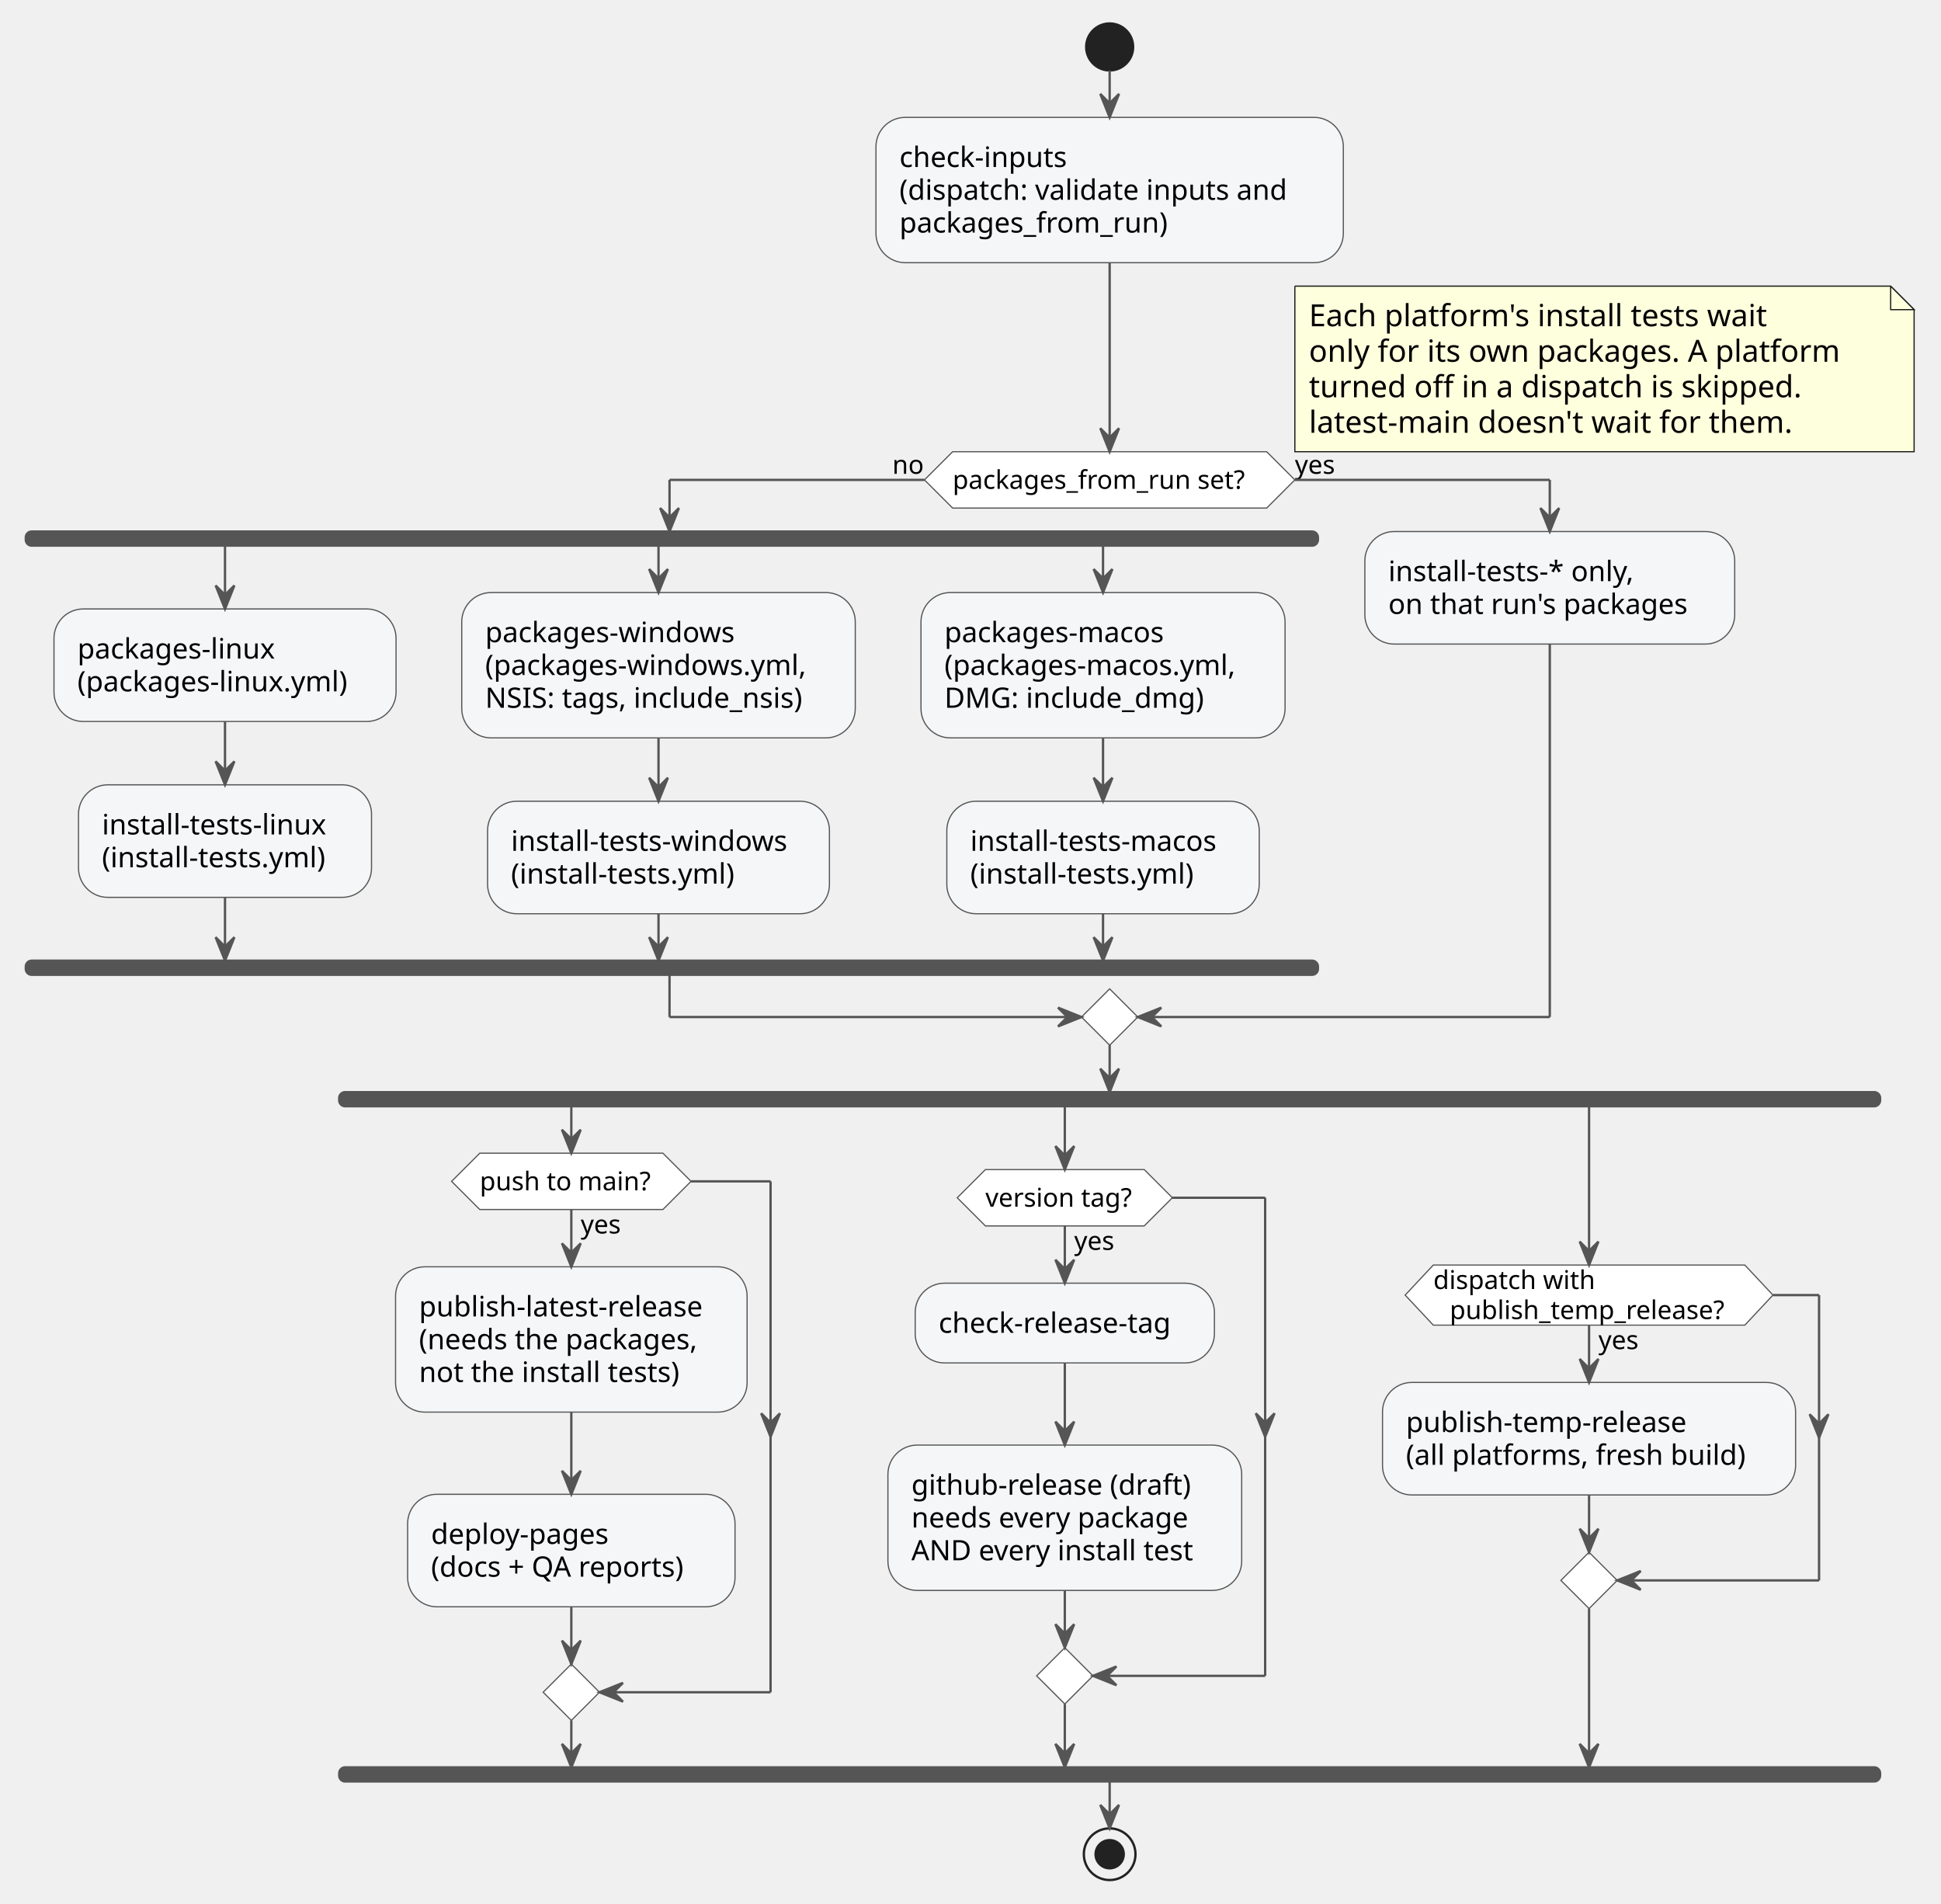
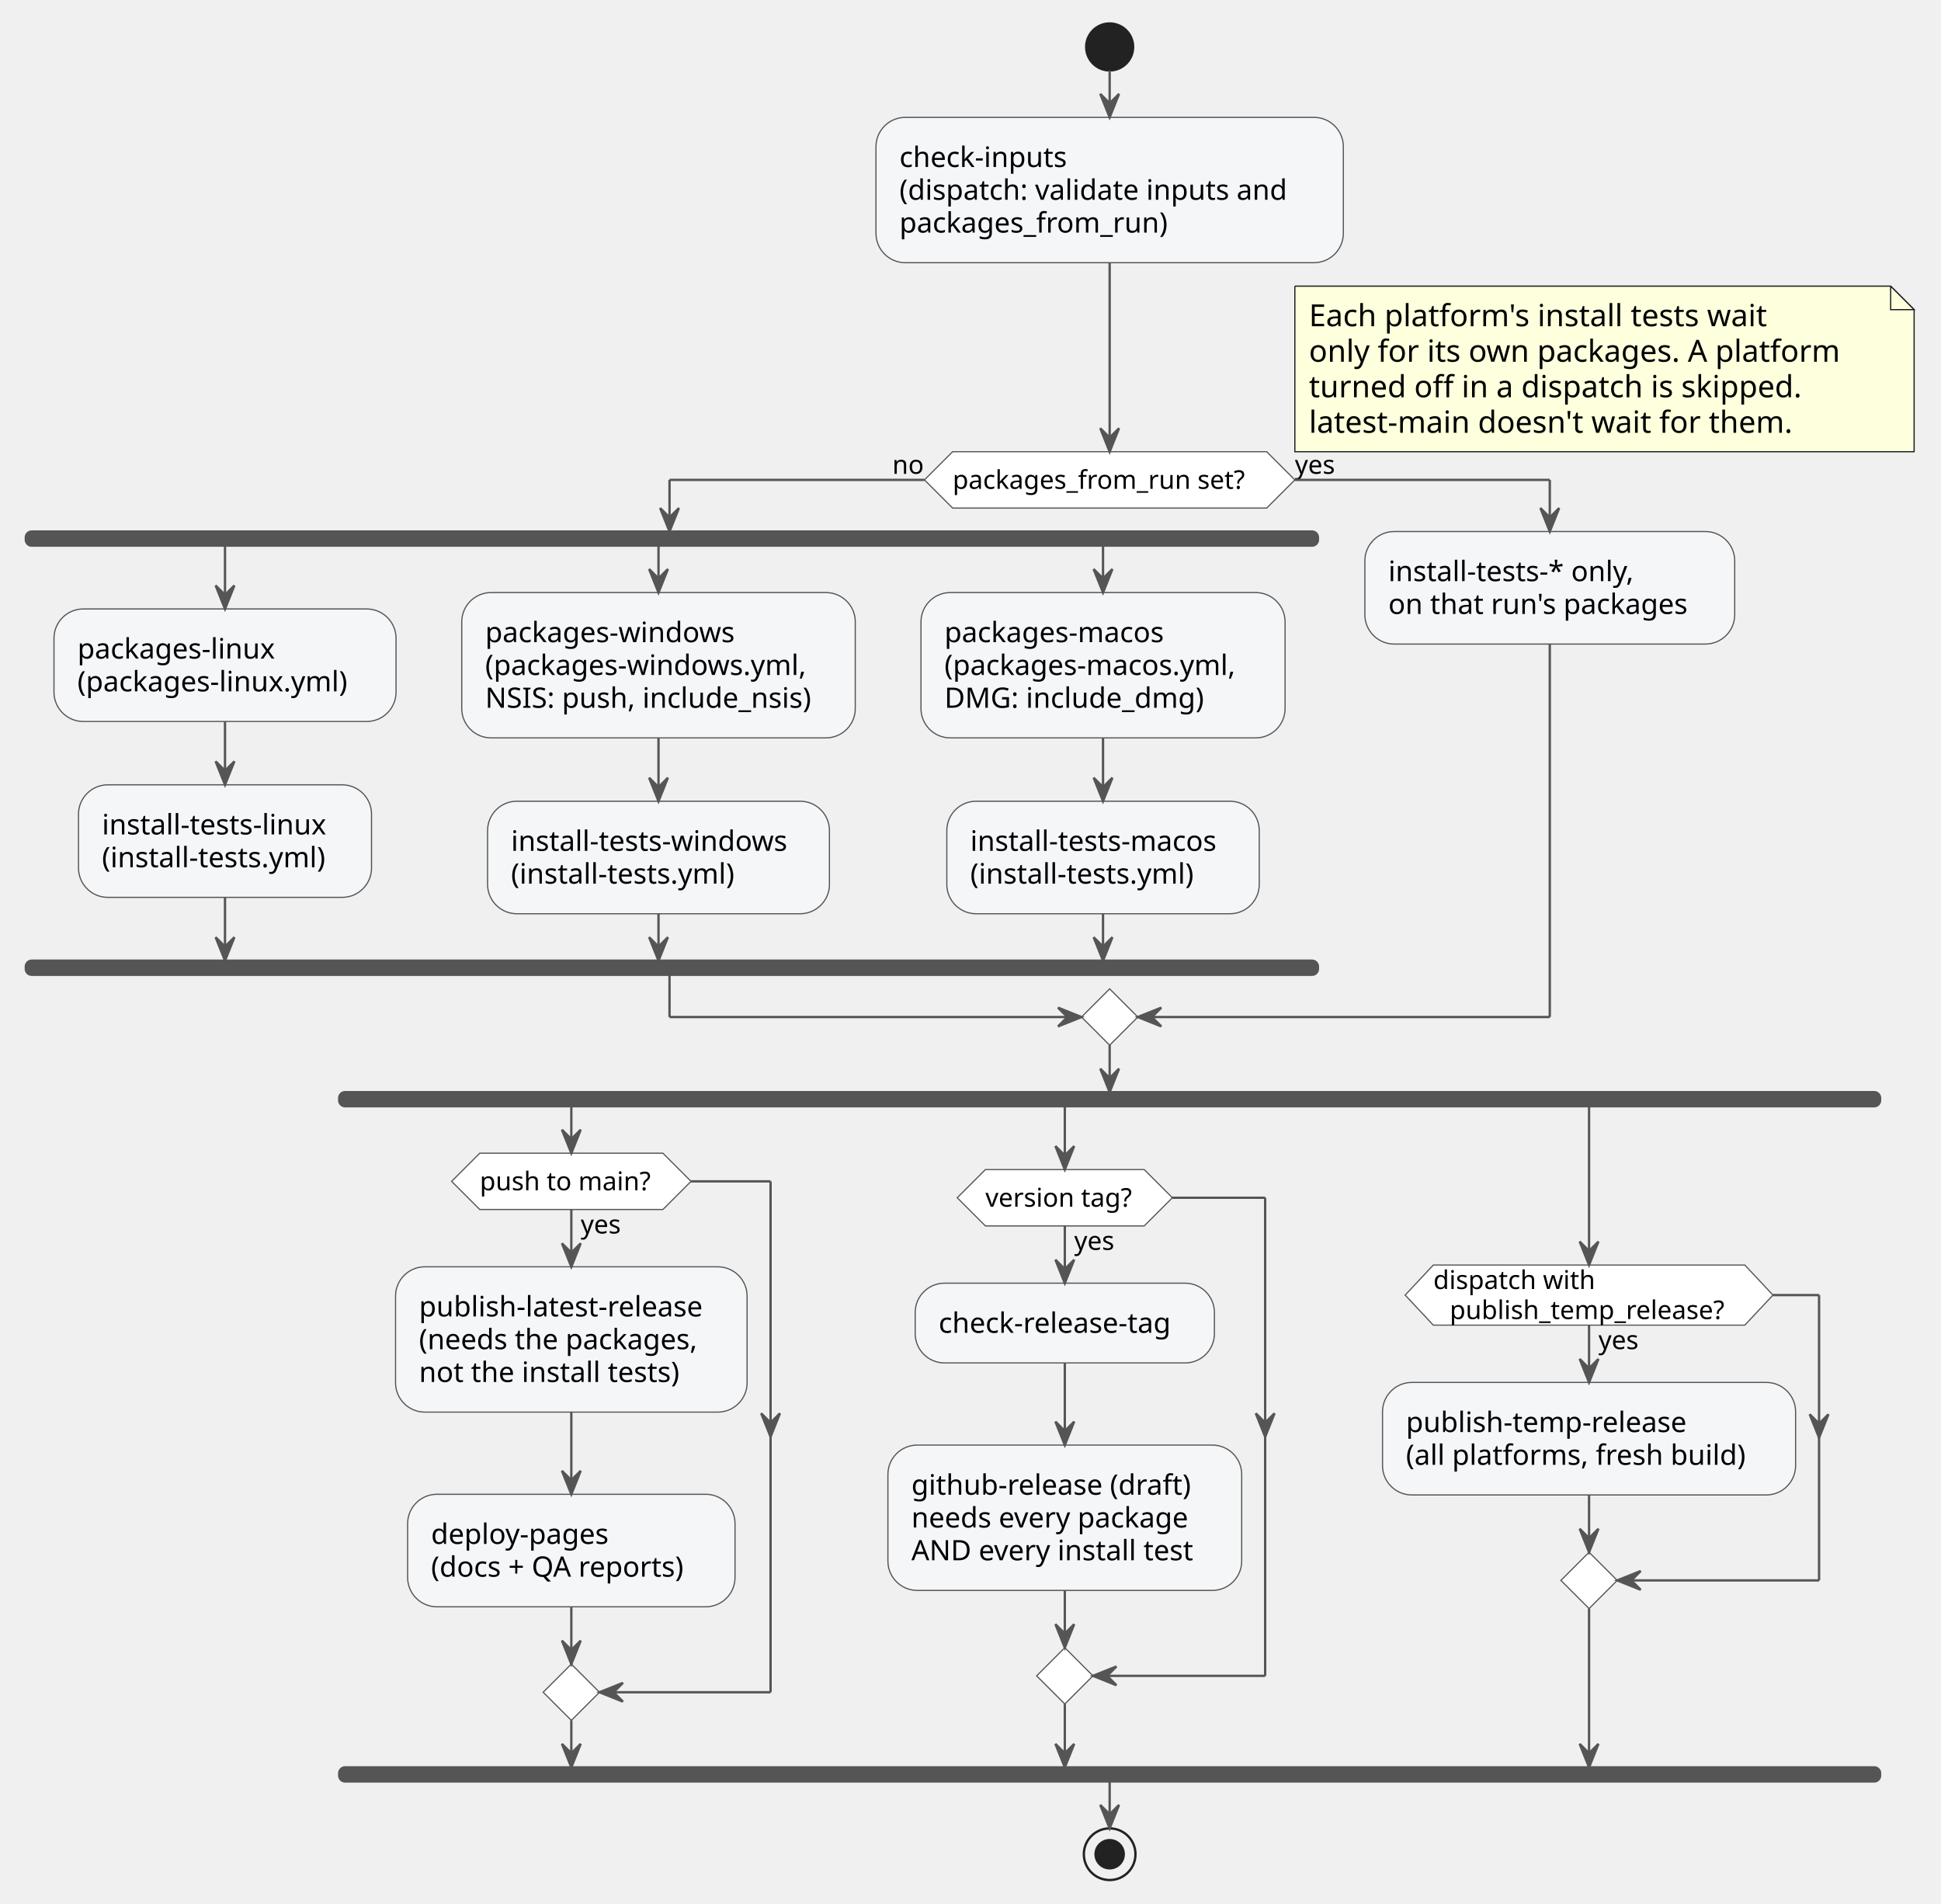
<svg xmlns="http://www.w3.org/2000/svg" contentStyleType="text/css" data-diagram-type="ACTIVITY" height="811px" preserveAspectRatio="none" style="width:827px;height:811px;background:#FFFFFF;" version="1.1" viewBox="0 0 827 811" width="827px" zoomAndPan="magnify">
  <defs />
  <g>
    <ellipse cx="472.79" cy="20" fill="#222222" rx="10" ry="10" style="stroke:#222222;stroke-width:1;" />
    <rect fill="#F4F6F8" height="61.906" rx="12.5" ry="12.5" style="stroke:#555555;stroke-width:0.5;" width="199.127" x="373.227" y="50" />
    <text fill="#000000" font-family="sans-serif" font-size="12" lengthAdjust="spacing" textLength="76.582" x="383.227" y="71.139">check-inputs</text>
    <text fill="#000000" font-family="sans-serif" font-size="12" lengthAdjust="spacing" textLength="179.127" x="383.227" y="85.107">(dispatch: validate inputs and</text>
    <text fill="#000000" font-family="sans-serif" font-size="12" lengthAdjust="spacing" textLength="122.139" x="383.227" y="99.076">packages_from_run)</text>
    <path d="M551.698,121.906 L551.698,192.438 L815.546,192.438 L815.546,131.906 L805.546,121.906 L551.698,121.906" fill="#FEFFDD" style="stroke:#181818;stroke-width:0.5;" />
    <path d="M805.546,121.906 L805.546,131.906 L815.546,131.906 L805.546,121.906" fill="#FEFFDD" style="stroke:#181818;stroke-width:0.5;" />
    <text fill="#000000" font-family="sans-serif" font-size="13" lengthAdjust="spacing" textLength="211.866" x="557.698" y="138.973">Each platform's install tests wait</text>
    <text fill="#000000" font-family="sans-serif" font-size="13" lengthAdjust="spacing" textLength="242.849" x="557.698" y="154.106">only for its own packages. A platform</text>
    <text fill="#000000" font-family="sans-serif" font-size="13" lengthAdjust="spacing" textLength="225.412" x="557.698" y="169.239">turned off in a dispatch is skipped.</text>
    <text fill="#000000" font-family="sans-serif" font-size="13" lengthAdjust="spacing" textLength="221.444" x="557.698" y="184.372">latest-main doesn't wait for them.</text>
    <polygon fill="#FFFFFF" points="405.882,192.438,539.698,192.438,551.698,204.438,539.698,216.438,405.882,216.438,393.882,204.438,405.882,192.438" style="stroke:#555555;stroke-width:0.5;" />
    <text fill="#000000" font-family="sans-serif" font-size="11" lengthAdjust="spacing" textLength="133.815" x="405.882" y="208.246">packages_from_run set?</text>
    <text fill="#000000" font-family="sans-serif" font-size="11" lengthAdjust="spacing" textLength="13.702" x="380.181" y="201.843">no</text>
    <text fill="#000000" font-family="sans-serif" font-size="11" lengthAdjust="spacing" textLength="19.008" x="551.698" y="201.843">yes</text>
    <rect fill="#555555" height="6" rx="2.5" ry="2.5" style="stroke:#555555;stroke-width:1;" width="550.527" x="11" y="226.438" />
    <rect fill="#F4F6F8" height="47.938" rx="12.5" ry="12.5" style="stroke:#555555;stroke-width:0.5;" width="145.736" x="23" y="259.422" />
    <text fill="#000000" font-family="sans-serif" font-size="12" lengthAdjust="spacing" textLength="90.434" x="33" y="280.56">packages-linux</text>
    <text fill="#000000" font-family="sans-serif" font-size="12" lengthAdjust="spacing" textLength="125.736" x="33" y="294.529">(packages-linux.yml)</text>
    <rect fill="#F4F6F8" height="47.938" rx="12.5" ry="12.5" style="stroke:#555555;stroke-width:0.5;" width="124.848" x="33.444" y="334.344" />
    <text fill="#000000" font-family="sans-serif" font-size="12" lengthAdjust="spacing" textLength="102.856" x="43.444" y="355.482">install-tests-linux</text>
    <text fill="#000000" font-family="sans-serif" font-size="12" lengthAdjust="spacing" textLength="104.848" x="43.444" y="369.451">(install-tests.yml)</text>
    <rect fill="#F4F6F8" height="61.906" rx="12.5" ry="12.5" style="stroke:#555555;stroke-width:0.5;" width="167.668" x="196.736" y="252.438" />
    <text fill="#000000" font-family="sans-serif" font-size="12" lengthAdjust="spacing" textLength="113.232" x="206.736" y="273.576">packages-windows</text>
    <text fill="#000000" font-family="sans-serif" font-size="12" lengthAdjust="spacing" textLength="147.668" x="206.736" y="287.545">(packages-windows.yml,</text>
-     <text fill="#000000" font-family="sans-serif" font-size="12" lengthAdjust="spacing" textLength="146.766" x="206.736" y="301.514">NSIS: tags, include_nsis)</text>
+     <text fill="#000000" font-family="sans-serif" font-size="12" lengthAdjust="spacing" textLength="146.766" x="206.736" y="301.514">NSIS: push, include_nsis)</text>
    <rect fill="#F4F6F8" height="47.938" rx="12.5" ry="12.5" style="stroke:#555555;stroke-width:0.5;" width="145.654" x="207.743" y="341.328" />
    <text fill="#000000" font-family="sans-serif" font-size="12" lengthAdjust="spacing" textLength="125.654" x="217.743" y="362.467">install-tests-windows</text>
    <text fill="#000000" font-family="sans-serif" font-size="12" lengthAdjust="spacing" textLength="104.848" x="217.743" y="376.435">(install-tests.yml)</text>
    <rect fill="#F4F6F8" height="61.906" rx="12.5" ry="12.5" style="stroke:#555555;stroke-width:0.5;" width="155.123" x="392.404" y="252.438" />
    <text fill="#000000" font-family="sans-serif" font-size="12" lengthAdjust="spacing" textLength="100.688" x="402.404" y="273.576">packages-macos</text>
    <text fill="#000000" font-family="sans-serif" font-size="12" lengthAdjust="spacing" textLength="135.123" x="402.404" y="287.545">(packages-macos.yml,</text>
    <text fill="#000000" font-family="sans-serif" font-size="12" lengthAdjust="spacing" textLength="117.832" x="402.404" y="301.514">DMG: include_dmg)</text>
    <rect fill="#F4F6F8" height="47.938" rx="12.5" ry="12.5" style="stroke:#555555;stroke-width:0.5;" width="133.109" x="403.411" y="341.328" />
    <text fill="#000000" font-family="sans-serif" font-size="12" lengthAdjust="spacing" textLength="113.109" x="413.411" y="362.467">install-tests-macos</text>
    <text fill="#000000" font-family="sans-serif" font-size="12" lengthAdjust="spacing" textLength="104.848" x="413.411" y="376.435">(install-tests.yml)</text>
    <rect fill="#555555" height="6" rx="2.5" ry="2.5" style="stroke:#555555;stroke-width:1;" width="550.527" x="11" y="409.266" />
    <rect fill="#F4F6F8" height="47.938" rx="12.5" ry="12.5" style="stroke:#555555;stroke-width:0.5;" width="157.578" x="581.527" y="226.438" />
    <text fill="#000000" font-family="sans-serif" font-size="12" lengthAdjust="spacing" textLength="112.887" x="591.527" y="247.576">install-tests-* only,</text>
    <text fill="#000000" font-family="sans-serif" font-size="12" lengthAdjust="spacing" textLength="137.578" x="591.527" y="261.545">on that run's packages</text>
    <polygon fill="#FFFFFF" points="472.79,421.266,484.79,433.266,472.79,445.266,460.79,433.266,472.79,421.266" style="stroke:#555555;stroke-width:0.5;" />
    <rect fill="#555555" height="6" rx="2.5" ry="2.5" style="stroke:#555555;stroke-width:1;" width="656.514" x="144.533" y="465.266" />
    <rect fill="#F4F6F8" height="61.906" rx="12.5" ry="12.5" style="stroke:#555555;stroke-width:0.5;" width="149.779" x="168.533" y="539.668" />
    <text fill="#000000" font-family="sans-serif" font-size="12" lengthAdjust="spacing" textLength="129.779" x="178.533" y="560.807">publish-latest-release</text>
    <text fill="#000000" font-family="sans-serif" font-size="12" lengthAdjust="spacing" textLength="129.182" x="178.533" y="574.775">(needs the packages,</text>
    <text fill="#000000" font-family="sans-serif" font-size="12" lengthAdjust="spacing" textLength="120.686" x="178.533" y="588.744">not the install tests)</text>
    <rect fill="#F4F6F8" height="47.938" rx="12.5" ry="12.5" style="stroke:#555555;stroke-width:0.5;" width="139.49" x="173.678" y="636.574" />
    <text fill="#000000" font-family="sans-serif" font-size="12" lengthAdjust="spacing" textLength="80.947" x="183.678" y="657.713">deploy-pages</text>
    <text fill="#000000" font-family="sans-serif" font-size="12" lengthAdjust="spacing" textLength="119.49" x="183.678" y="671.682">(docs + QA reports)</text>
    <polygon fill="#FFFFFF" points="204.415,491.266,282.43,491.266,294.43,503.266,282.43,515.266,204.415,515.266,192.415,503.266,204.415,491.266" style="stroke:#555555;stroke-width:0.5;" />
    <text fill="#000000" font-family="sans-serif" font-size="11" lengthAdjust="spacing" textLength="19.008" x="247.423" y="525.476">yes</text>
    <text fill="#000000" font-family="sans-serif" font-size="11" lengthAdjust="spacing" textLength="78.015" x="204.415" y="507.074">push to main?</text>
    <polygon fill="#FFFFFF" points="243.423,708.914,255.423,720.914,243.423,732.914,231.423,720.914,243.423,708.914" style="stroke:#555555;stroke-width:0.5;" />
    <rect fill="#F4F6F8" height="33.969" rx="12.5" ry="12.5" style="stroke:#555555;stroke-width:0.5;" width="127.49" x="389.935" y="546.652" />
    <text fill="#000000" font-family="sans-serif" font-size="12" lengthAdjust="spacing" textLength="107.49" x="399.935" y="567.791">check-release-tag</text>
    <rect fill="#F4F6F8" height="61.906" rx="12.5" ry="12.5" style="stroke:#555555;stroke-width:0.5;" width="150.734" x="378.312" y="615.621" />
    <text fill="#000000" font-family="sans-serif" font-size="12" lengthAdjust="spacing" textLength="128.848" x="388.312" y="636.76">github-release (draft)</text>
    <text fill="#000000" font-family="sans-serif" font-size="12" lengthAdjust="spacing" textLength="128.643" x="388.312" y="650.729">needs every package</text>
    <text fill="#000000" font-family="sans-serif" font-size="12" lengthAdjust="spacing" textLength="130.734" x="388.312" y="664.697">AND every install test</text>
    <polygon fill="#FFFFFF" points="419.85,498.25,487.51,498.25,499.51,510.25,487.51,522.25,419.85,522.25,407.85,510.25,419.85,498.25" style="stroke:#555555;stroke-width:0.5;" />
    <text fill="#000000" font-family="sans-serif" font-size="11" lengthAdjust="spacing" textLength="19.008" x="457.68" y="532.46">yes</text>
    <text fill="#000000" font-family="sans-serif" font-size="11" lengthAdjust="spacing" textLength="67.66" x="419.85" y="514.058">version tag?</text>
    <polygon fill="#FFFFFF" points="453.68,701.93,465.68,713.93,453.68,725.93,441.68,713.93,453.68,701.93" style="stroke:#555555;stroke-width:0.5;" />
    <rect fill="#F4F6F8" height="47.938" rx="12.5" ry="12.5" style="stroke:#555555;stroke-width:0.5;" width="176" x="589.047" y="588.926" />
    <text fill="#000000" font-family="sans-serif" font-size="12" lengthAdjust="spacing" textLength="127.441" x="599.047" y="610.064">publish-temp-release</text>
    <text fill="#000000" font-family="sans-serif" font-size="12" lengthAdjust="spacing" textLength="156" x="599.047" y="624.033">(all platforms, fresh build)</text>
    <polygon fill="#FFFFFF" points="610.69,538.914,743.404,538.914,755.404,551.719,743.404,564.523,610.69,564.523,598.69,551.719,610.69,538.914" style="stroke:#555555;stroke-width:0.5;" />
    <text fill="#000000" font-family="sans-serif" font-size="11" lengthAdjust="spacing" textLength="19.008" x="681.047" y="574.734">yes</text>
    <text fill="#000000" font-family="sans-serif" font-size="11" lengthAdjust="spacing" textLength="73.659" x="610.69" y="549.125">dispatch with</text>
    <text fill="#000000" font-family="sans-serif" font-size="11" lengthAdjust="spacing" textLength="125.721" x="617.683" y="561.929">publish_temp_release?</text>
    <polygon fill="#FFFFFF" points="677.047,661.266,689.047,673.266,677.047,685.266,665.047,673.266,677.047,661.266" style="stroke:#555555;stroke-width:0.5;" />
    <rect fill="#555555" height="6" rx="2.5" ry="2.5" style="stroke:#555555;stroke-width:1;" width="656.514" x="144.533" y="752.914" />
    <ellipse cx="472.79" cy="789.914" fill="none" rx="11" ry="11" style="stroke:#222222;stroke-width:1;" />
    <ellipse cx="472.79" cy="789.914" fill="#222222" rx="6" ry="6" style="stroke:#222222;stroke-width:1;" />
    <line style="stroke:#555555;stroke-width:1;" x1="472.79" x2="472.79" y1="30" y2="50" />
    <polygon fill="#555555" points="468.79,40,472.79,50,476.79,40,472.79,44" style="stroke:#555555;stroke-width:1;" />
    <line style="stroke:#555555;stroke-width:1;" x1="95.868" x2="95.868" y1="307.359" y2="334.344" />
    <polygon fill="#555555" points="91.868,324.344,95.868,334.344,99.868,324.344,95.868,328.344" style="stroke:#555555;stroke-width:1;" />
    <line style="stroke:#555555;stroke-width:1;" x1="280.57" x2="280.57" y1="314.344" y2="341.328" />
    <polygon fill="#555555" points="276.57,331.328,280.57,341.328,284.57,331.328,280.57,335.328" style="stroke:#555555;stroke-width:1;" />
    <line style="stroke:#555555;stroke-width:1;" x1="469.966" x2="469.966" y1="314.344" y2="341.328" />
    <polygon fill="#555555" points="465.966,331.328,469.966,341.328,473.966,331.328,469.966,335.328" style="stroke:#555555;stroke-width:1;" />
    <line style="stroke:#555555;stroke-width:1;" x1="95.868" x2="95.868" y1="232.438" y2="259.422" />
    <polygon fill="#555555" points="91.868,249.422,95.868,259.422,99.868,249.422,95.868,253.422" style="stroke:#555555;stroke-width:1;" />
    <line style="stroke:#555555;stroke-width:1;" x1="280.57" x2="280.57" y1="232.438" y2="252.438" />
    <polygon fill="#555555" points="276.57,242.438,280.57,252.438,284.57,242.438,280.57,246.438" style="stroke:#555555;stroke-width:1;" />
    <line style="stroke:#555555;stroke-width:1;" x1="469.966" x2="469.966" y1="232.438" y2="252.438" />
    <polygon fill="#555555" points="465.966,242.438,469.966,252.438,473.966,242.438,469.966,246.438" style="stroke:#555555;stroke-width:1;" />
    <line style="stroke:#555555;stroke-width:1;" x1="95.868" x2="95.868" y1="382.281" y2="409.266" />
    <polygon fill="#555555" points="91.868,399.266,95.868,409.266,99.868,399.266,95.868,403.266" style="stroke:#555555;stroke-width:1;" />
    <line style="stroke:#555555;stroke-width:1;" x1="280.57" x2="280.57" y1="389.266" y2="409.266" />
    <polygon fill="#555555" points="276.57,399.266,280.57,409.266,284.57,399.266,280.57,403.266" style="stroke:#555555;stroke-width:1;" />
    <line style="stroke:#555555;stroke-width:1;" x1="469.966" x2="469.966" y1="389.266" y2="409.266" />
    <polygon fill="#555555" points="465.966,399.266,469.966,409.266,473.966,399.266,469.966,403.266" style="stroke:#555555;stroke-width:1;" />
    <line style="stroke:#555555;stroke-width:1;" x1="393.882" x2="285.264" y1="204.438" y2="204.438" />
    <line style="stroke:#555555;stroke-width:1;" x1="285.264" x2="285.264" y1="204.438" y2="226.438" />
    <polygon fill="#555555" points="281.264,216.438,285.264,226.438,289.264,216.438,285.264,220.438" style="stroke:#555555;stroke-width:1;" />
    <line style="stroke:#555555;stroke-width:1;" x1="551.698" x2="660.316" y1="204.438" y2="204.438" />
    <line style="stroke:#555555;stroke-width:1;" x1="660.316" x2="660.316" y1="204.438" y2="226.438" />
    <polygon fill="#555555" points="656.316,216.438,660.316,226.438,664.316,216.438,660.316,220.438" style="stroke:#555555;stroke-width:1;" />
    <line style="stroke:#555555;stroke-width:1;" x1="285.264" x2="285.264" y1="415.266" y2="433.266" />
    <line style="stroke:#555555;stroke-width:1;" x1="285.264" x2="460.79" y1="433.266" y2="433.266" />
    <polygon fill="#555555" points="450.79,429.266,460.79,433.266,450.79,437.266,454.79,433.266" style="stroke:#555555;stroke-width:1;" />
    <line style="stroke:#555555;stroke-width:1;" x1="660.316" x2="660.316" y1="274.375" y2="433.266" />
    <line style="stroke:#555555;stroke-width:1;" x1="660.316" x2="484.79" y1="433.266" y2="433.266" />
    <polygon fill="#555555" points="494.79,429.266,484.79,433.266,494.79,437.266,490.79,433.266" style="stroke:#555555;stroke-width:1;" />
    <line style="stroke:#555555;stroke-width:1;" x1="472.79" x2="472.79" y1="111.906" y2="192.438" />
    <polygon fill="#555555" points="468.79,182.438,472.79,192.438,476.79,182.438,472.79,186.438" style="stroke:#555555;stroke-width:1;" />
    <line style="stroke:#555555;stroke-width:1;" x1="243.423" x2="243.423" y1="601.574" y2="636.574" />
    <polygon fill="#555555" points="239.423,626.574,243.423,636.574,247.423,626.574,243.423,630.574" style="stroke:#555555;stroke-width:1;" />
    <line style="stroke:#555555;stroke-width:1;" x1="243.423" x2="243.423" y1="515.266" y2="539.668" />
    <polygon fill="#555555" points="239.423,529.668,243.423,539.668,247.423,529.668,243.423,533.668" style="stroke:#555555;stroke-width:1;" />
    <line style="stroke:#555555;stroke-width:1;" x1="294.43" x2="328.312" y1="503.266" y2="503.266" />
    <polygon fill="#555555" points="324.312,602.09,328.312,612.09,332.312,602.09,328.312,606.09" style="stroke:#555555;stroke-width:1;" />
    <line style="stroke:#555555;stroke-width:1;" x1="328.312" x2="328.312" y1="503.266" y2="720.914" />
    <line style="stroke:#555555;stroke-width:1;" x1="328.312" x2="255.423" y1="720.914" y2="720.914" />
    <polygon fill="#555555" points="265.423,716.914,255.423,720.914,265.423,724.914,261.423,720.914" style="stroke:#555555;stroke-width:1;" />
    <line style="stroke:#555555;stroke-width:1;" x1="243.423" x2="243.423" y1="684.512" y2="708.914" />
    <polygon fill="#555555" points="239.423,698.914,243.423,708.914,247.423,698.914,243.423,702.914" style="stroke:#555555;stroke-width:1;" />
    <line style="stroke:#555555;stroke-width:1;" x1="453.68" x2="453.68" y1="580.621" y2="615.621" />
    <polygon fill="#555555" points="449.68,605.621,453.68,615.621,457.68,605.621,453.68,609.621" style="stroke:#555555;stroke-width:1;" />
    <line style="stroke:#555555;stroke-width:1;" x1="453.68" x2="453.68" y1="522.25" y2="546.652" />
    <polygon fill="#555555" points="449.68,536.652,453.68,546.652,457.68,536.652,453.68,540.652" style="stroke:#555555;stroke-width:1;" />
    <line style="stroke:#555555;stroke-width:1;" x1="499.51" x2="539.047" y1="510.25" y2="510.25" />
    <polygon fill="#555555" points="535.047,602.09,539.047,612.09,543.047,602.09,539.047,606.09" style="stroke:#555555;stroke-width:1;" />
    <line style="stroke:#555555;stroke-width:1;" x1="539.047" x2="539.047" y1="510.25" y2="713.93" />
    <line style="stroke:#555555;stroke-width:1;" x1="539.047" x2="465.68" y1="713.93" y2="713.93" />
    <polygon fill="#555555" points="475.68,709.93,465.68,713.93,475.68,717.93,471.68,713.93" style="stroke:#555555;stroke-width:1;" />
    <line style="stroke:#555555;stroke-width:1;" x1="453.68" x2="453.68" y1="677.527" y2="701.93" />
    <polygon fill="#555555" points="449.68,691.93,453.68,701.93,457.68,691.93,453.68,695.93" style="stroke:#555555;stroke-width:1;" />
    <line style="stroke:#555555;stroke-width:1;" x1="677.047" x2="677.047" y1="564.523" y2="588.926" />
    <polygon fill="#555555" points="673.047,578.926,677.047,588.926,681.047,578.926,677.047,582.926" style="stroke:#555555;stroke-width:1;" />
    <line style="stroke:#555555;stroke-width:1;" x1="755.404" x2="775.047" y1="551.719" y2="551.719" />
    <polygon fill="#555555" points="771.047,602.492,775.047,612.492,779.047,602.492,775.047,606.492" style="stroke:#555555;stroke-width:1;" />
    <line style="stroke:#555555;stroke-width:1;" x1="775.047" x2="775.047" y1="551.719" y2="673.266" />
    <line style="stroke:#555555;stroke-width:1;" x1="775.047" x2="689.047" y1="673.266" y2="673.266" />
    <polygon fill="#555555" points="699.047,669.266,689.047,673.266,699.047,677.266,695.047,673.266" style="stroke:#555555;stroke-width:1;" />
    <line style="stroke:#555555;stroke-width:1;" x1="677.047" x2="677.047" y1="636.863" y2="661.266" />
    <polygon fill="#555555" points="673.047,651.266,677.047,661.266,681.047,651.266,677.047,655.266" style="stroke:#555555;stroke-width:1;" />
    <line style="stroke:#555555;stroke-width:1;" x1="243.423" x2="243.423" y1="471.266" y2="491.266" />
    <polygon fill="#555555" points="239.423,481.266,243.423,491.266,247.423,481.266,243.423,485.266" style="stroke:#555555;stroke-width:1;" />
    <line style="stroke:#555555;stroke-width:1;" x1="453.68" x2="453.68" y1="471.266" y2="498.25" />
    <polygon fill="#555555" points="449.68,488.25,453.68,498.25,457.68,488.25,453.68,492.25" style="stroke:#555555;stroke-width:1;" />
    <line style="stroke:#555555;stroke-width:1;" x1="677.047" x2="677.047" y1="471.266" y2="538.914" />
    <polygon fill="#555555" points="673.047,528.914,677.047,538.914,681.047,528.914,677.047,532.914" style="stroke:#555555;stroke-width:1;" />
    <line style="stroke:#555555;stroke-width:1;" x1="243.423" x2="243.423" y1="732.914" y2="752.914" />
    <polygon fill="#555555" points="239.423,742.914,243.423,752.914,247.423,742.914,243.423,746.914" style="stroke:#555555;stroke-width:1;" />
    <line style="stroke:#555555;stroke-width:1;" x1="453.68" x2="453.68" y1="725.93" y2="752.914" />
    <polygon fill="#555555" points="449.68,742.914,453.68,752.914,457.68,742.914,453.68,746.914" style="stroke:#555555;stroke-width:1;" />
    <line style="stroke:#555555;stroke-width:1;" x1="677.047" x2="677.047" y1="685.266" y2="752.914" />
    <polygon fill="#555555" points="673.047,742.914,677.047,752.914,681.047,742.914,677.047,746.914" style="stroke:#555555;stroke-width:1;" />
    <line style="stroke:#555555;stroke-width:1;" x1="472.79" x2="472.79" y1="445.266" y2="465.266" />
    <polygon fill="#555555" points="468.79,455.266,472.79,465.266,476.79,455.266,472.79,459.266" style="stroke:#555555;stroke-width:1;" />
    <line style="stroke:#555555;stroke-width:1;" x1="472.79" x2="472.79" y1="758.914" y2="778.914" />
    <polygon fill="#555555" points="468.79,768.914,472.79,778.914,476.79,768.914,472.79,772.914" style="stroke:#555555;stroke-width:1;" />
  </g>
</svg>
